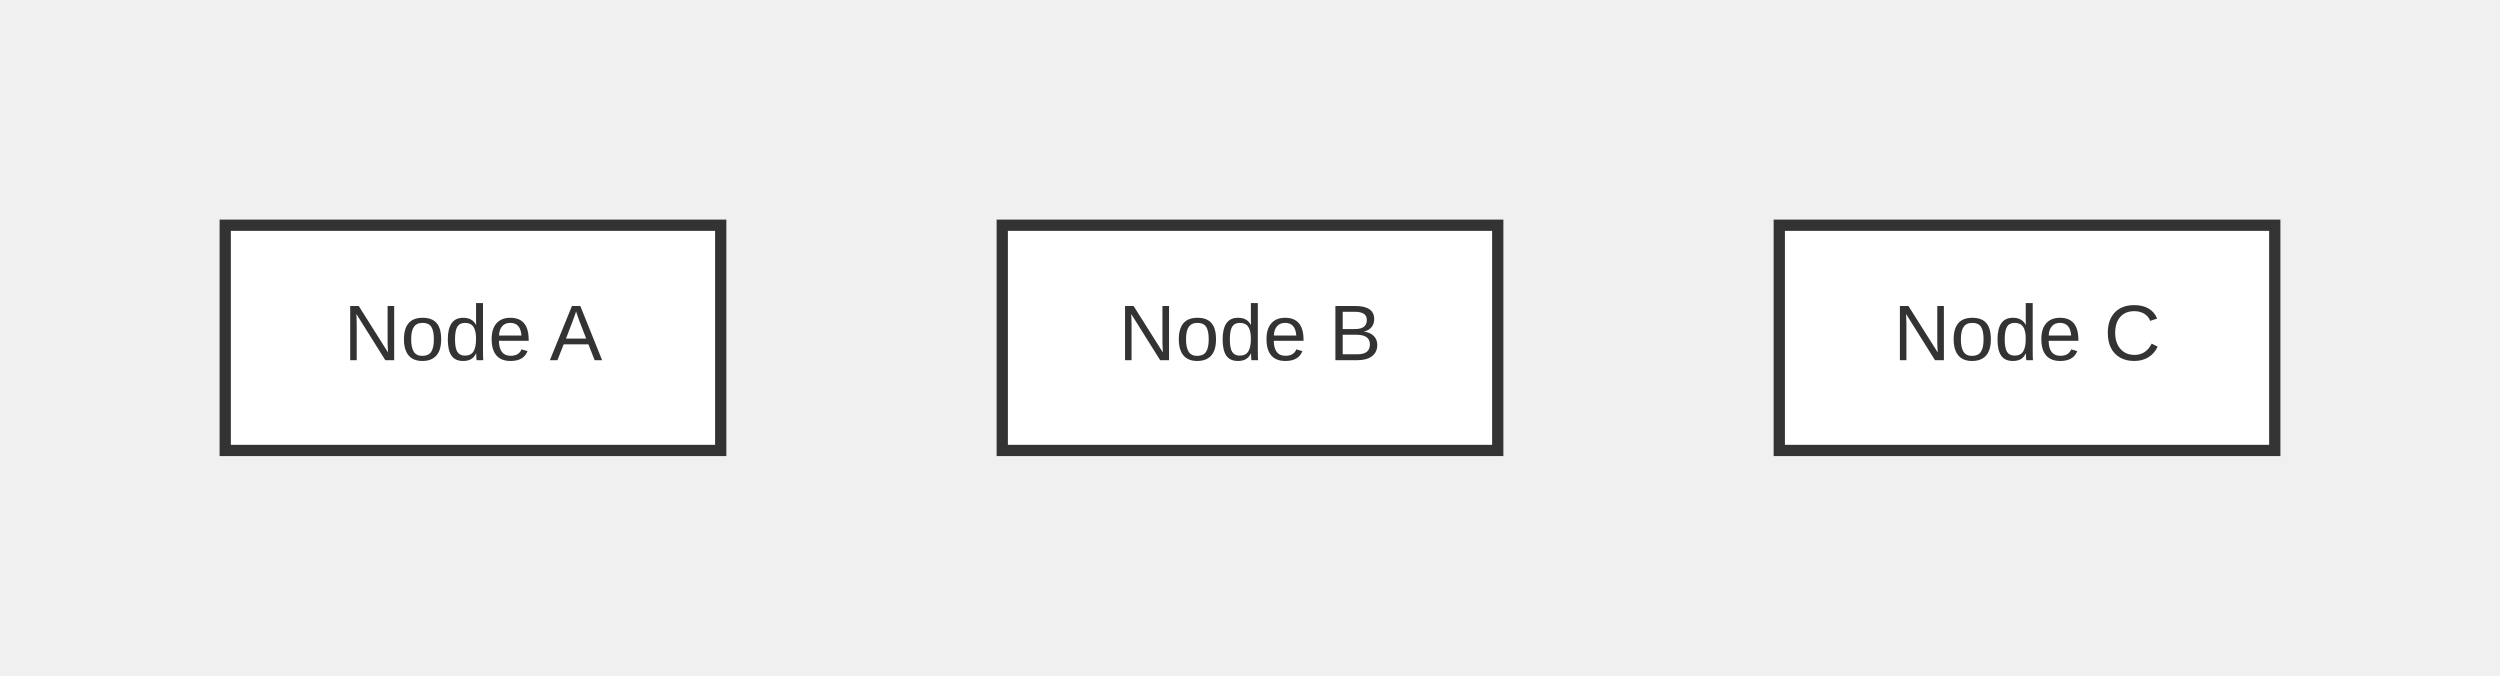
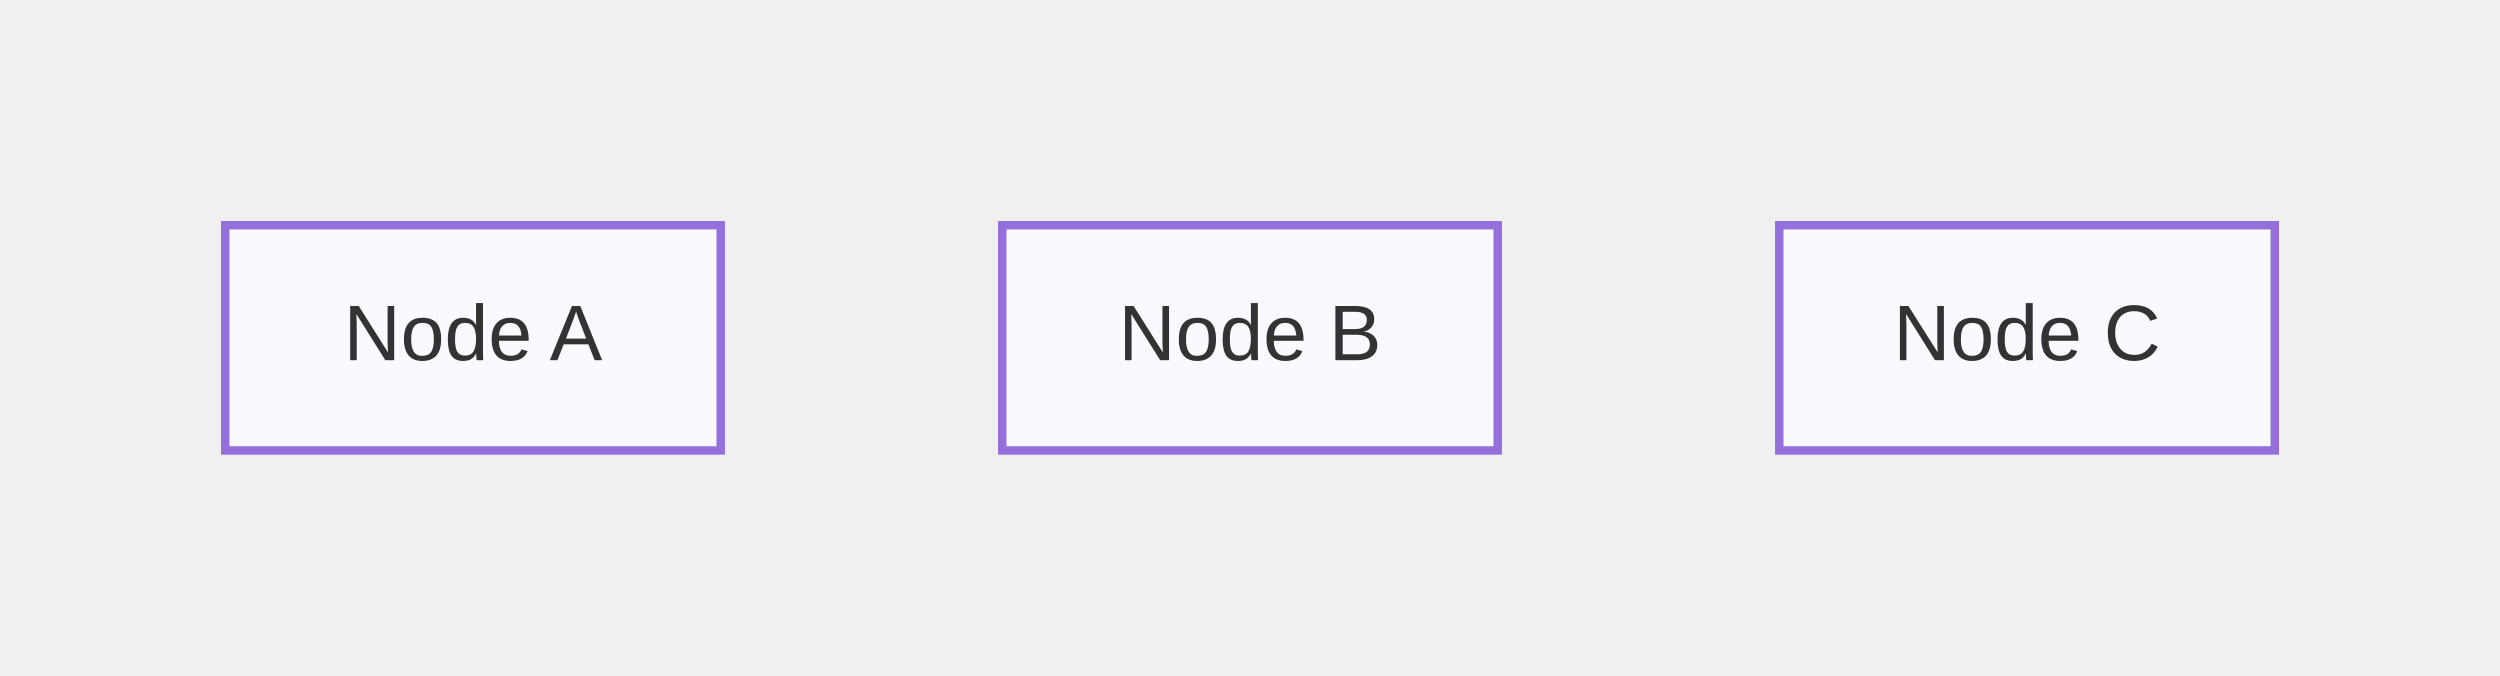
<svg xmlns="http://www.w3.org/2000/svg" width="444" height="120" viewBox="0 0 444 120">
  <defs>
    <marker id="arrow" markerWidth="10" markerHeight="10" refX="9" refY="3" orient="auto" markerUnits="strokeWidth">
      <path d="M0,0 L0,6 L9,3 z" fill="#333" />
    </marker>
    <marker id="circle-marker" markerWidth="6" markerHeight="6" refX="3" refY="3" orient="auto" markerUnits="strokeWidth">
      <circle cx="3" cy="3" r="3" fill="#333" />
    </marker>
  </defs>
  <g id="A">
-     <rect x="40" y="40" width="88" height="40" rx="0" ry="0" stroke="#333" stroke-width="2" fill="#fff" />
+     <rect x="40" y="40" width="88" height="40" rx="0" ry="0" stroke="#9370db" stroke-width="1.5" fill="#f9f9ff" />
    <text x="84" y="60" text-anchor="middle" dominant-baseline="middle" font-family="Arial, sans-serif" font-size="14" fill="#333">Node A</text>
  </g>
  <g id="B">
-     <rect x="178" y="40" width="88" height="40" rx="0" ry="0" stroke="#333" stroke-width="2" fill="#fff" />
+     <rect x="178" y="40" width="88" height="40" rx="0" ry="0" stroke="#9370db" stroke-width="1.5" fill="#f9f9ff" />
    <text x="222" y="60" text-anchor="middle" dominant-baseline="middle" font-family="Arial, sans-serif" font-size="14" fill="#333">Node B</text>
  </g>
  <g id="C">
-     <rect x="316" y="40" width="88" height="40" rx="0" ry="0" stroke="#333" stroke-width="2" fill="#fff" />
+     <rect x="316" y="40" width="88" height="40" rx="0" ry="0" stroke="#9370db" stroke-width="1.5" fill="#f9f9ff" />
    <text x="360" y="60" text-anchor="middle" dominant-baseline="middle" font-family="Arial, sans-serif" font-size="14" fill="#333">Node C</text>
  </g>
</svg>
